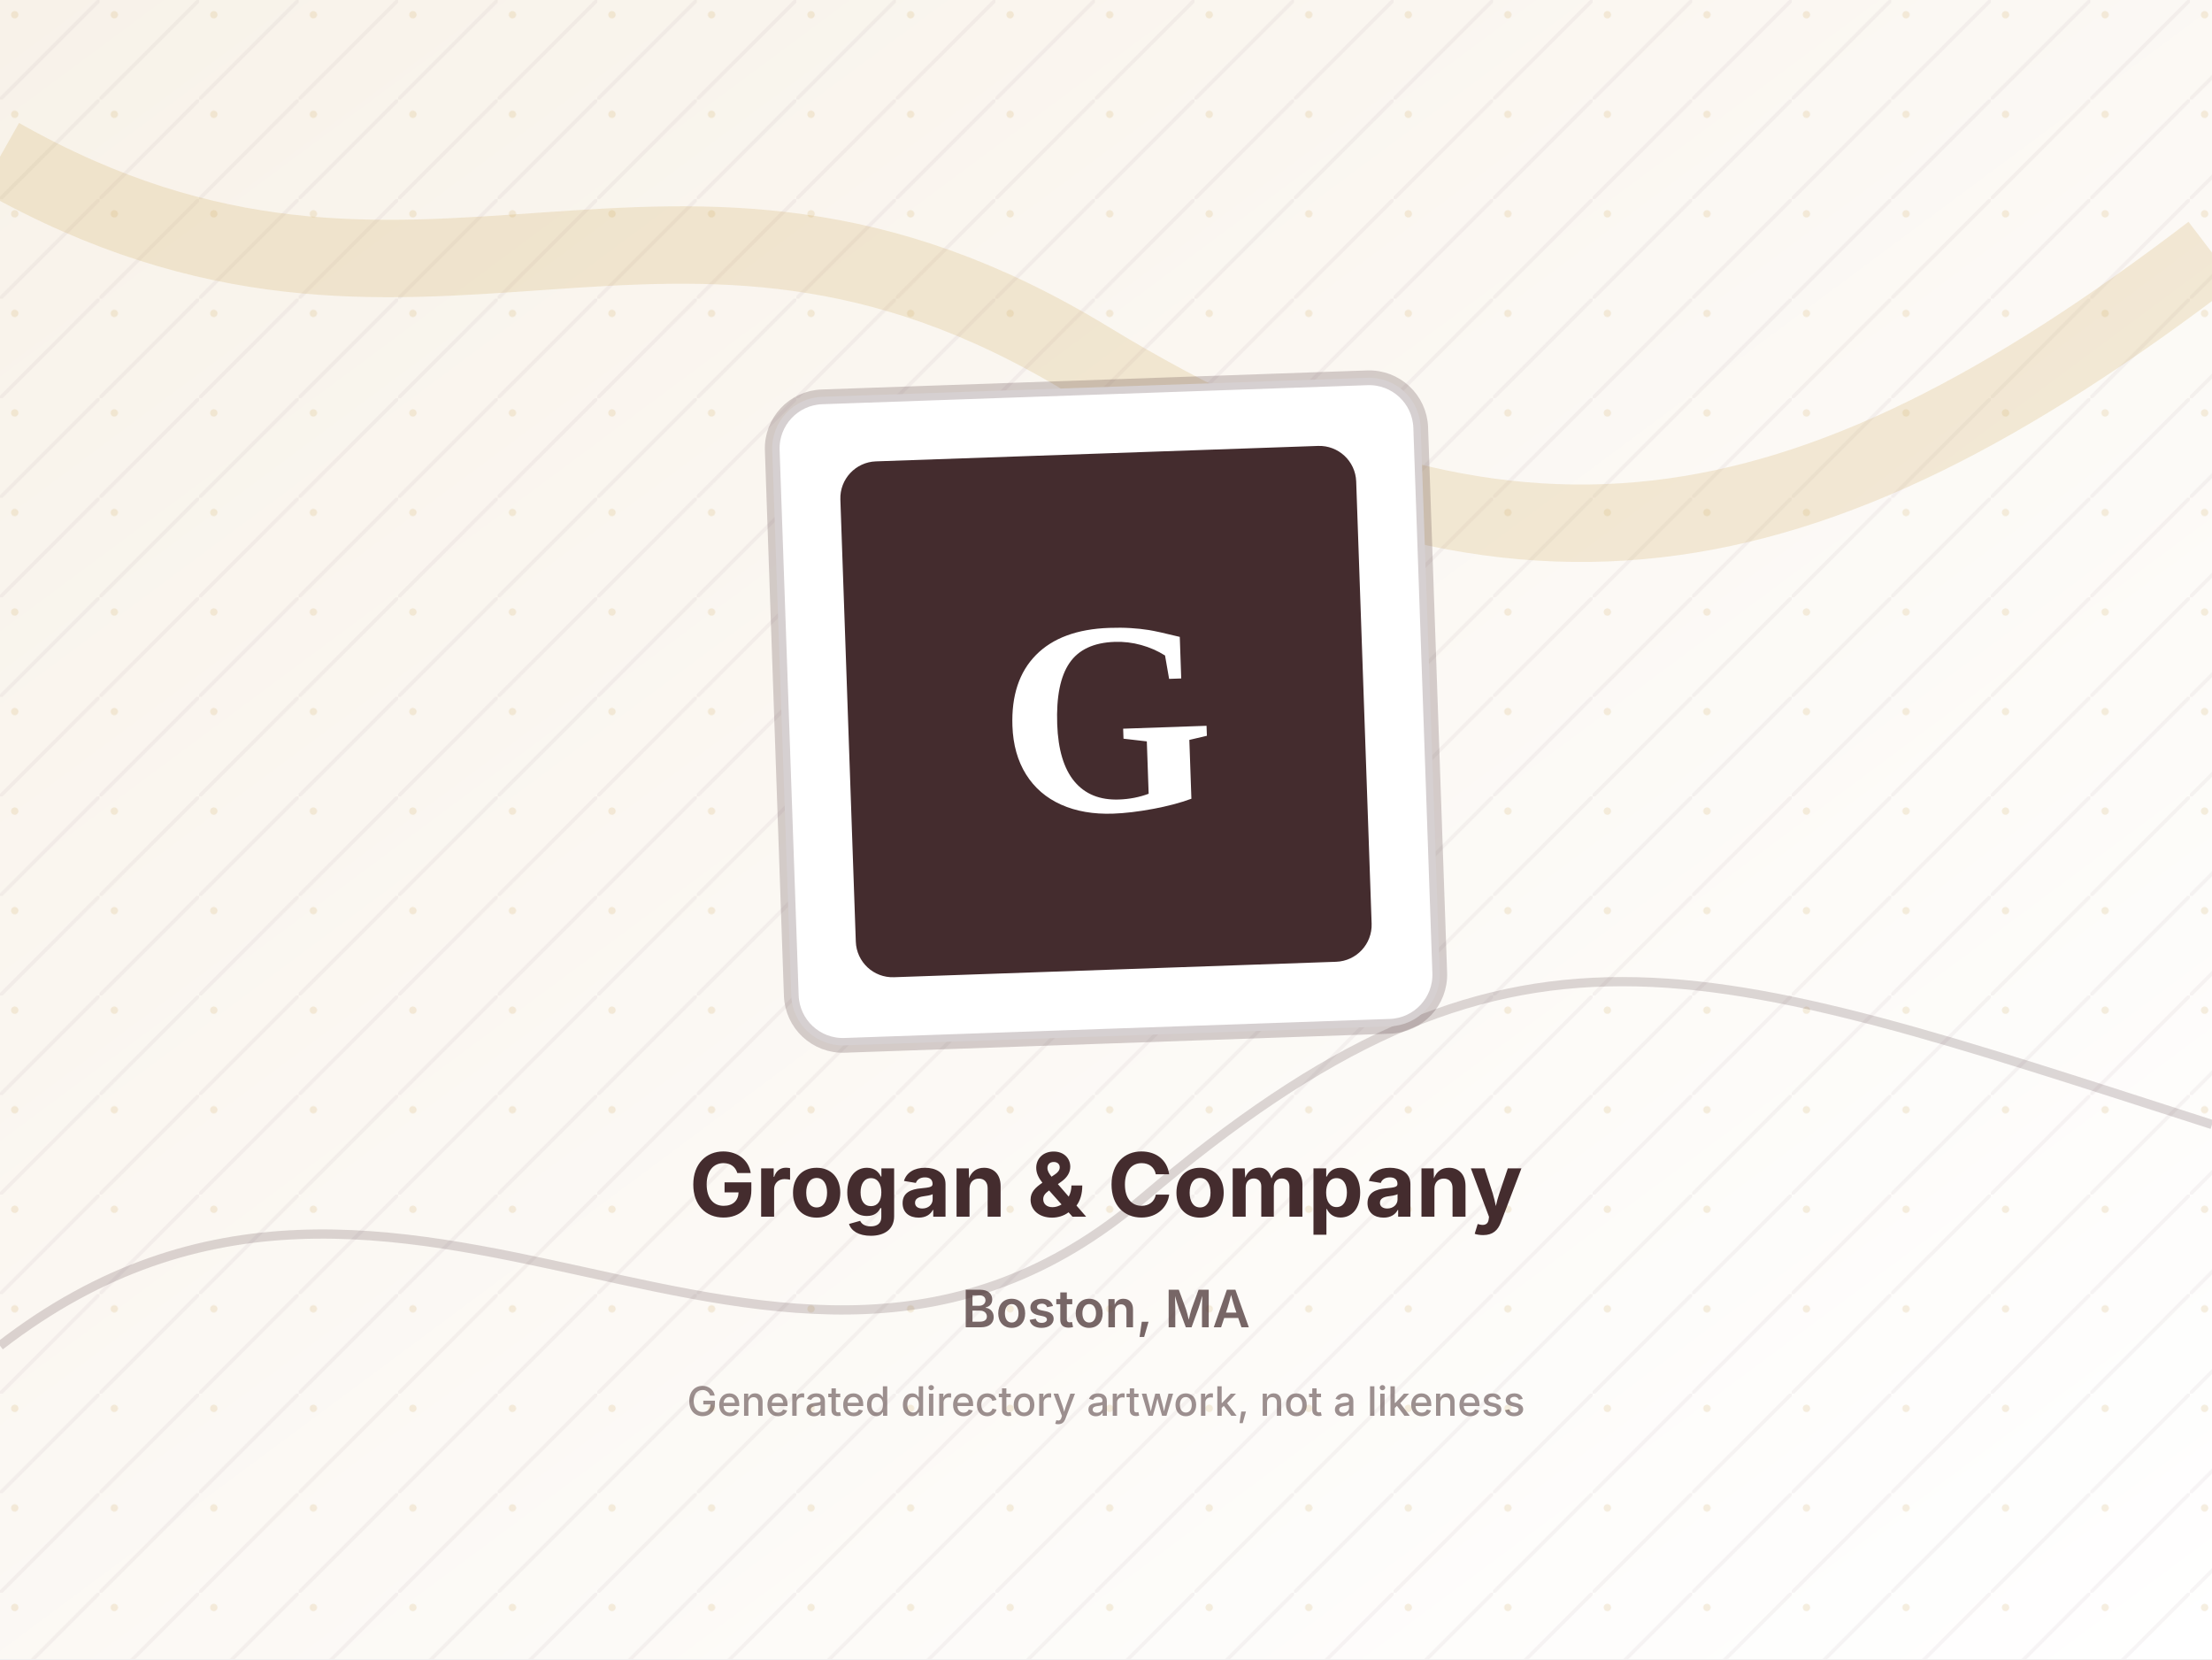
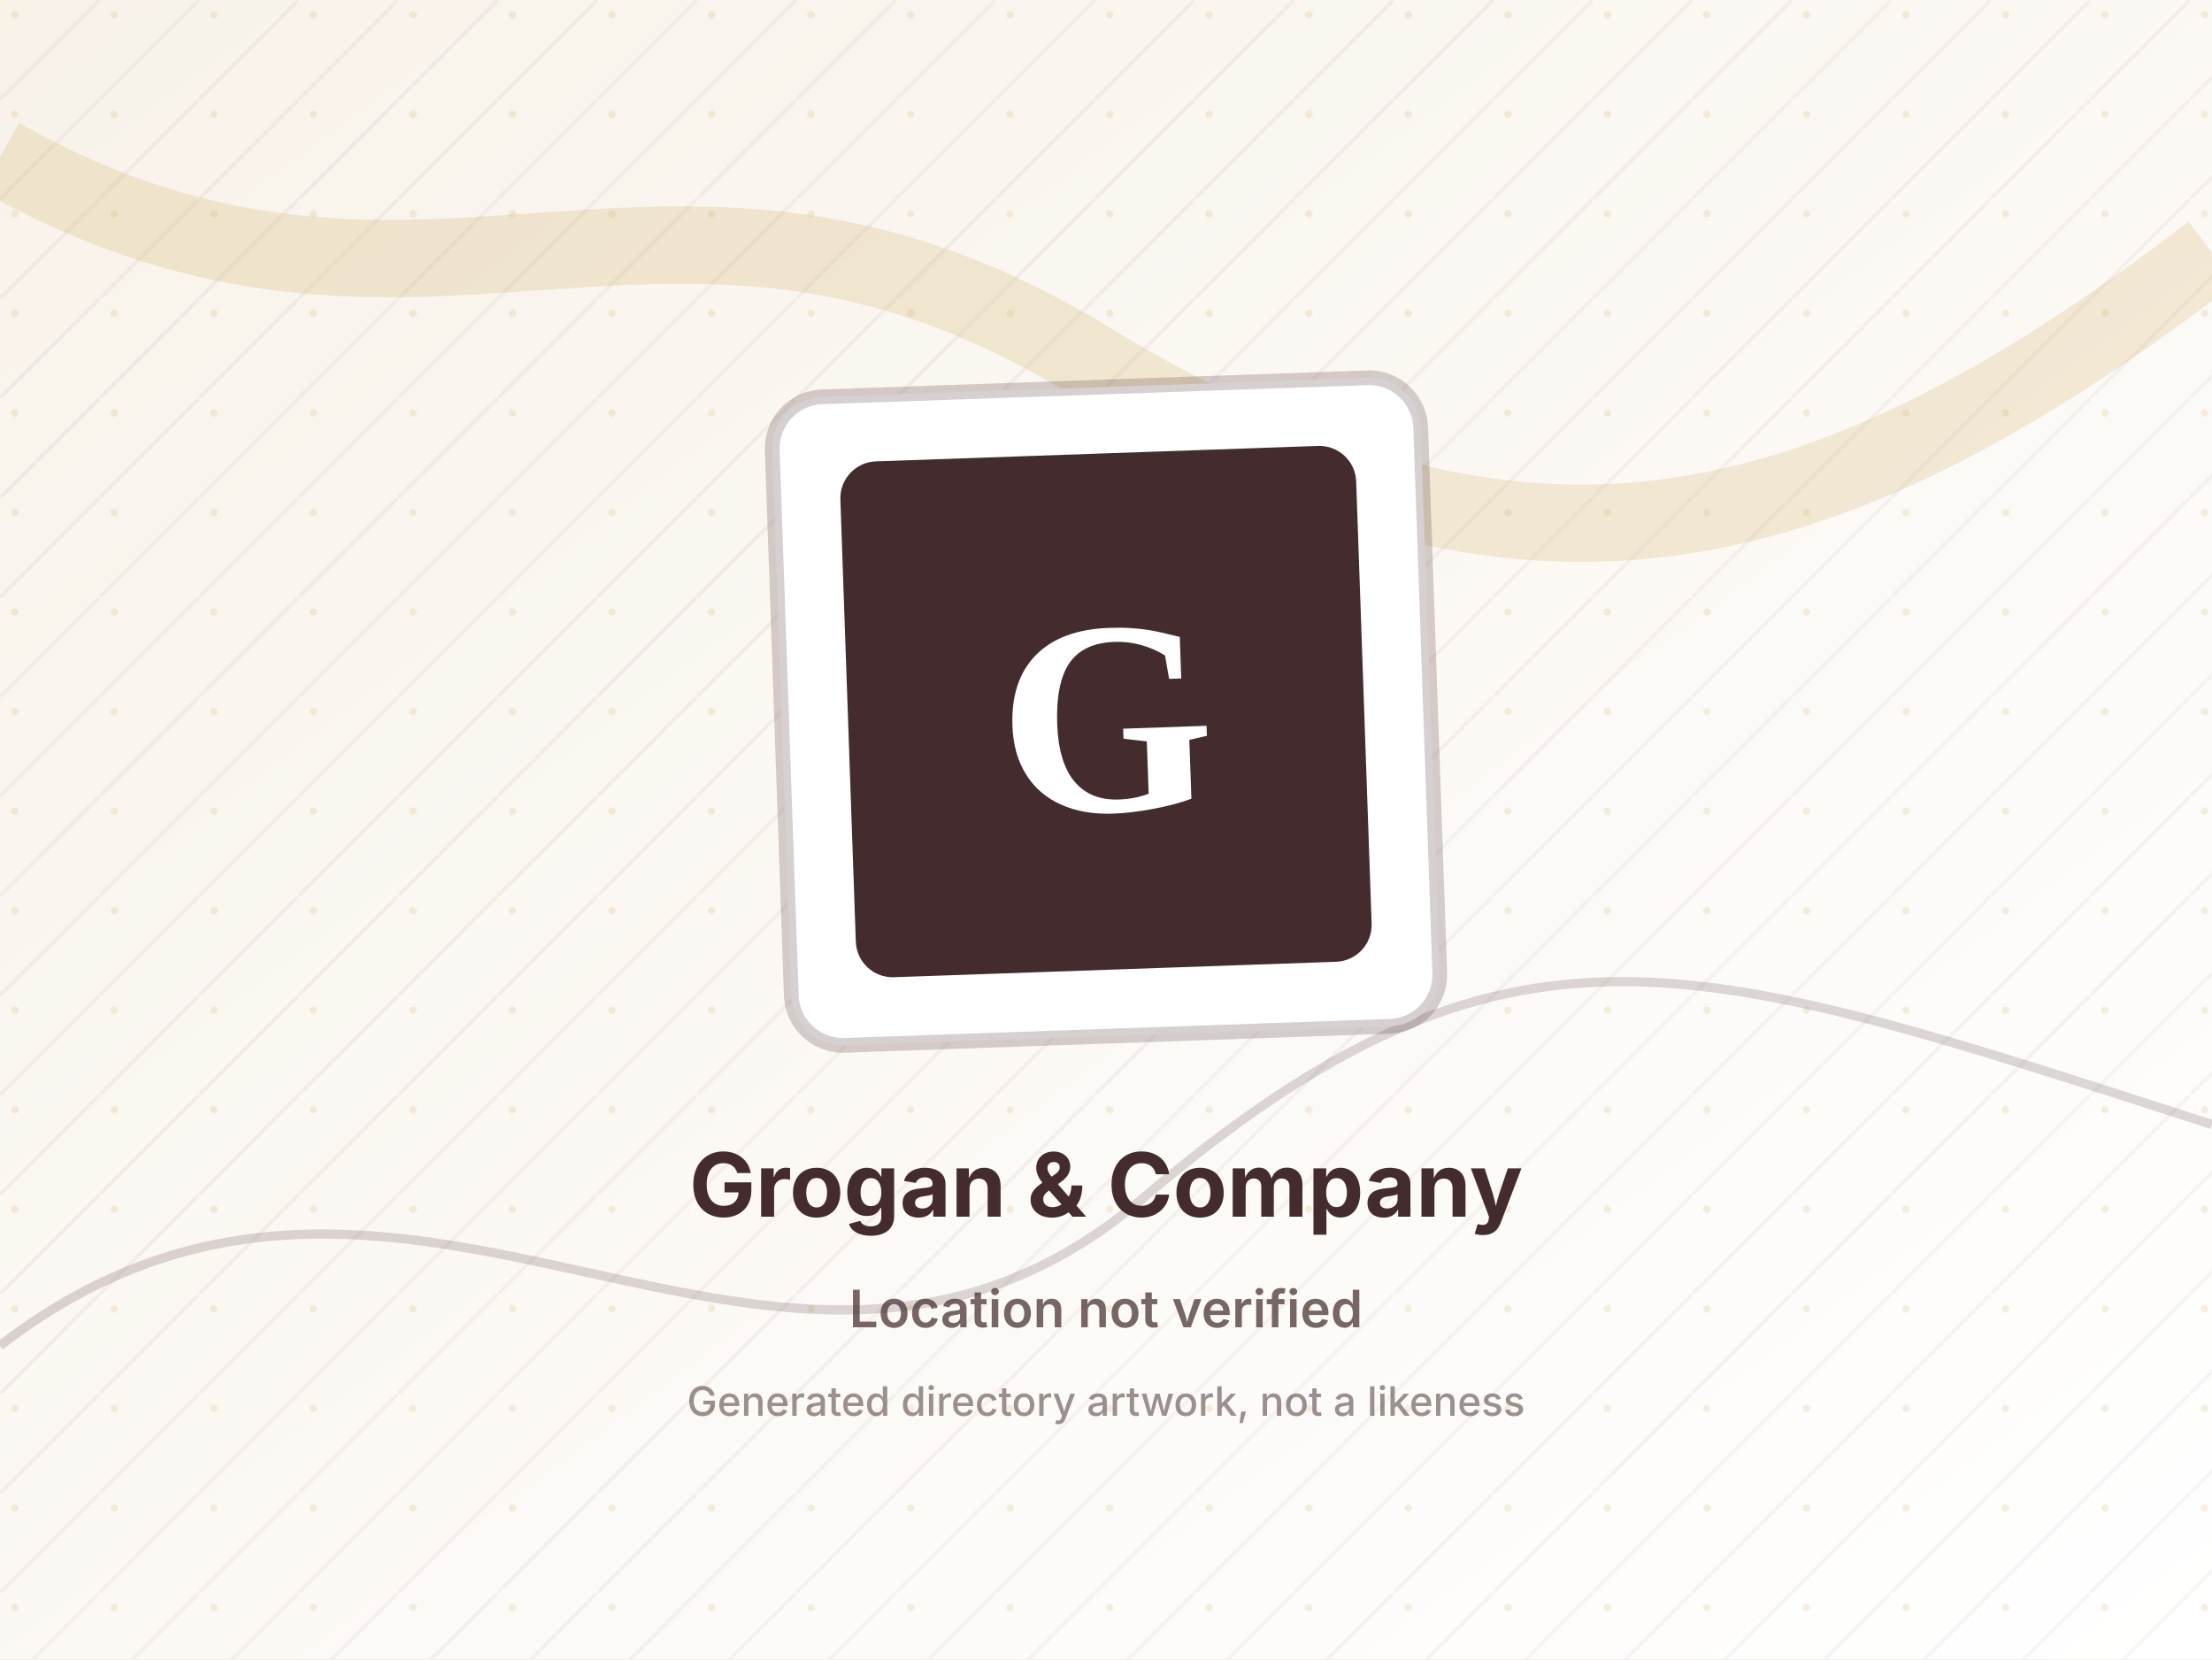
<svg xmlns="http://www.w3.org/2000/svg" viewBox="0 0 1200 900" role="img" aria-labelledby="title desc">
  <defs>
    <linearGradient id="paper" x1="0" y1="0" x2="1" y2="1">
      <stop offset="0" stop-color="#f8f2e9" />
      <stop offset="1" stop-color="#ffffff" />
    </linearGradient>
    <pattern id="ticks" width="54" height="54" patternUnits="userSpaceOnUse">
      <path d="M0 54 L54 0" stroke="#442c2e" stroke-opacity=".045" stroke-width="2" />
      <circle cx="8" cy="8" r="2" fill="#d0a85c" fill-opacity=".18" />
    </pattern>
  </defs>
  <rect width="1200" height="900" fill="url(#paper)" />
  <rect width="1200" height="900" fill="url(#ticks)" />
  <path d="M0 85 C230 215, 360 55, 590 195 S980 305, 1200 137" fill="none" stroke="#d0a85c" stroke-width="42" stroke-opacity=".22" />
  <path d="M0 730 C220 560, 420 820, 620 650 S920 520, 1200 610" fill="none" stroke="#442c2e" stroke-width="5" stroke-opacity=".18" />
  <g transform="translate(600 386) rotate(-2)">
    <rect x="-176" y="-176" width="352" height="352" rx="28" fill="#fff" stroke="#442c2e" stroke-opacity=".22" stroke-width="8" />
    <rect x="-140" y="-140" width="280" height="280" rx="20" fill="#442c2e" />
    <text x="0" y="54" text-anchor="middle" font-family="Georgia, 'Times New Roman', serif" font-size="150" font-weight="700" fill="#fff">G</text>
  </g>
  <g font-family="Inter, Arial, sans-serif" text-anchor="middle">
    <text x="600" y="660" font-size="48" font-weight="700" fill="#442c2e">Grogan &amp; Company</text>
-     <text x="600" y="720" font-size="28" font-weight="600" fill="#442c2e" opacity=".72">Boston, MA</text>
+     <text x="600" y="720" font-size="28" font-weight="600" fill="#442c2e" opacity=".72">Location not verified</text>
    <text x="600" y="768" font-size="22" font-weight="500" fill="#442c2e" opacity=".52">Generated directory artwork, not a likeness</text>
  </g>
</svg>
